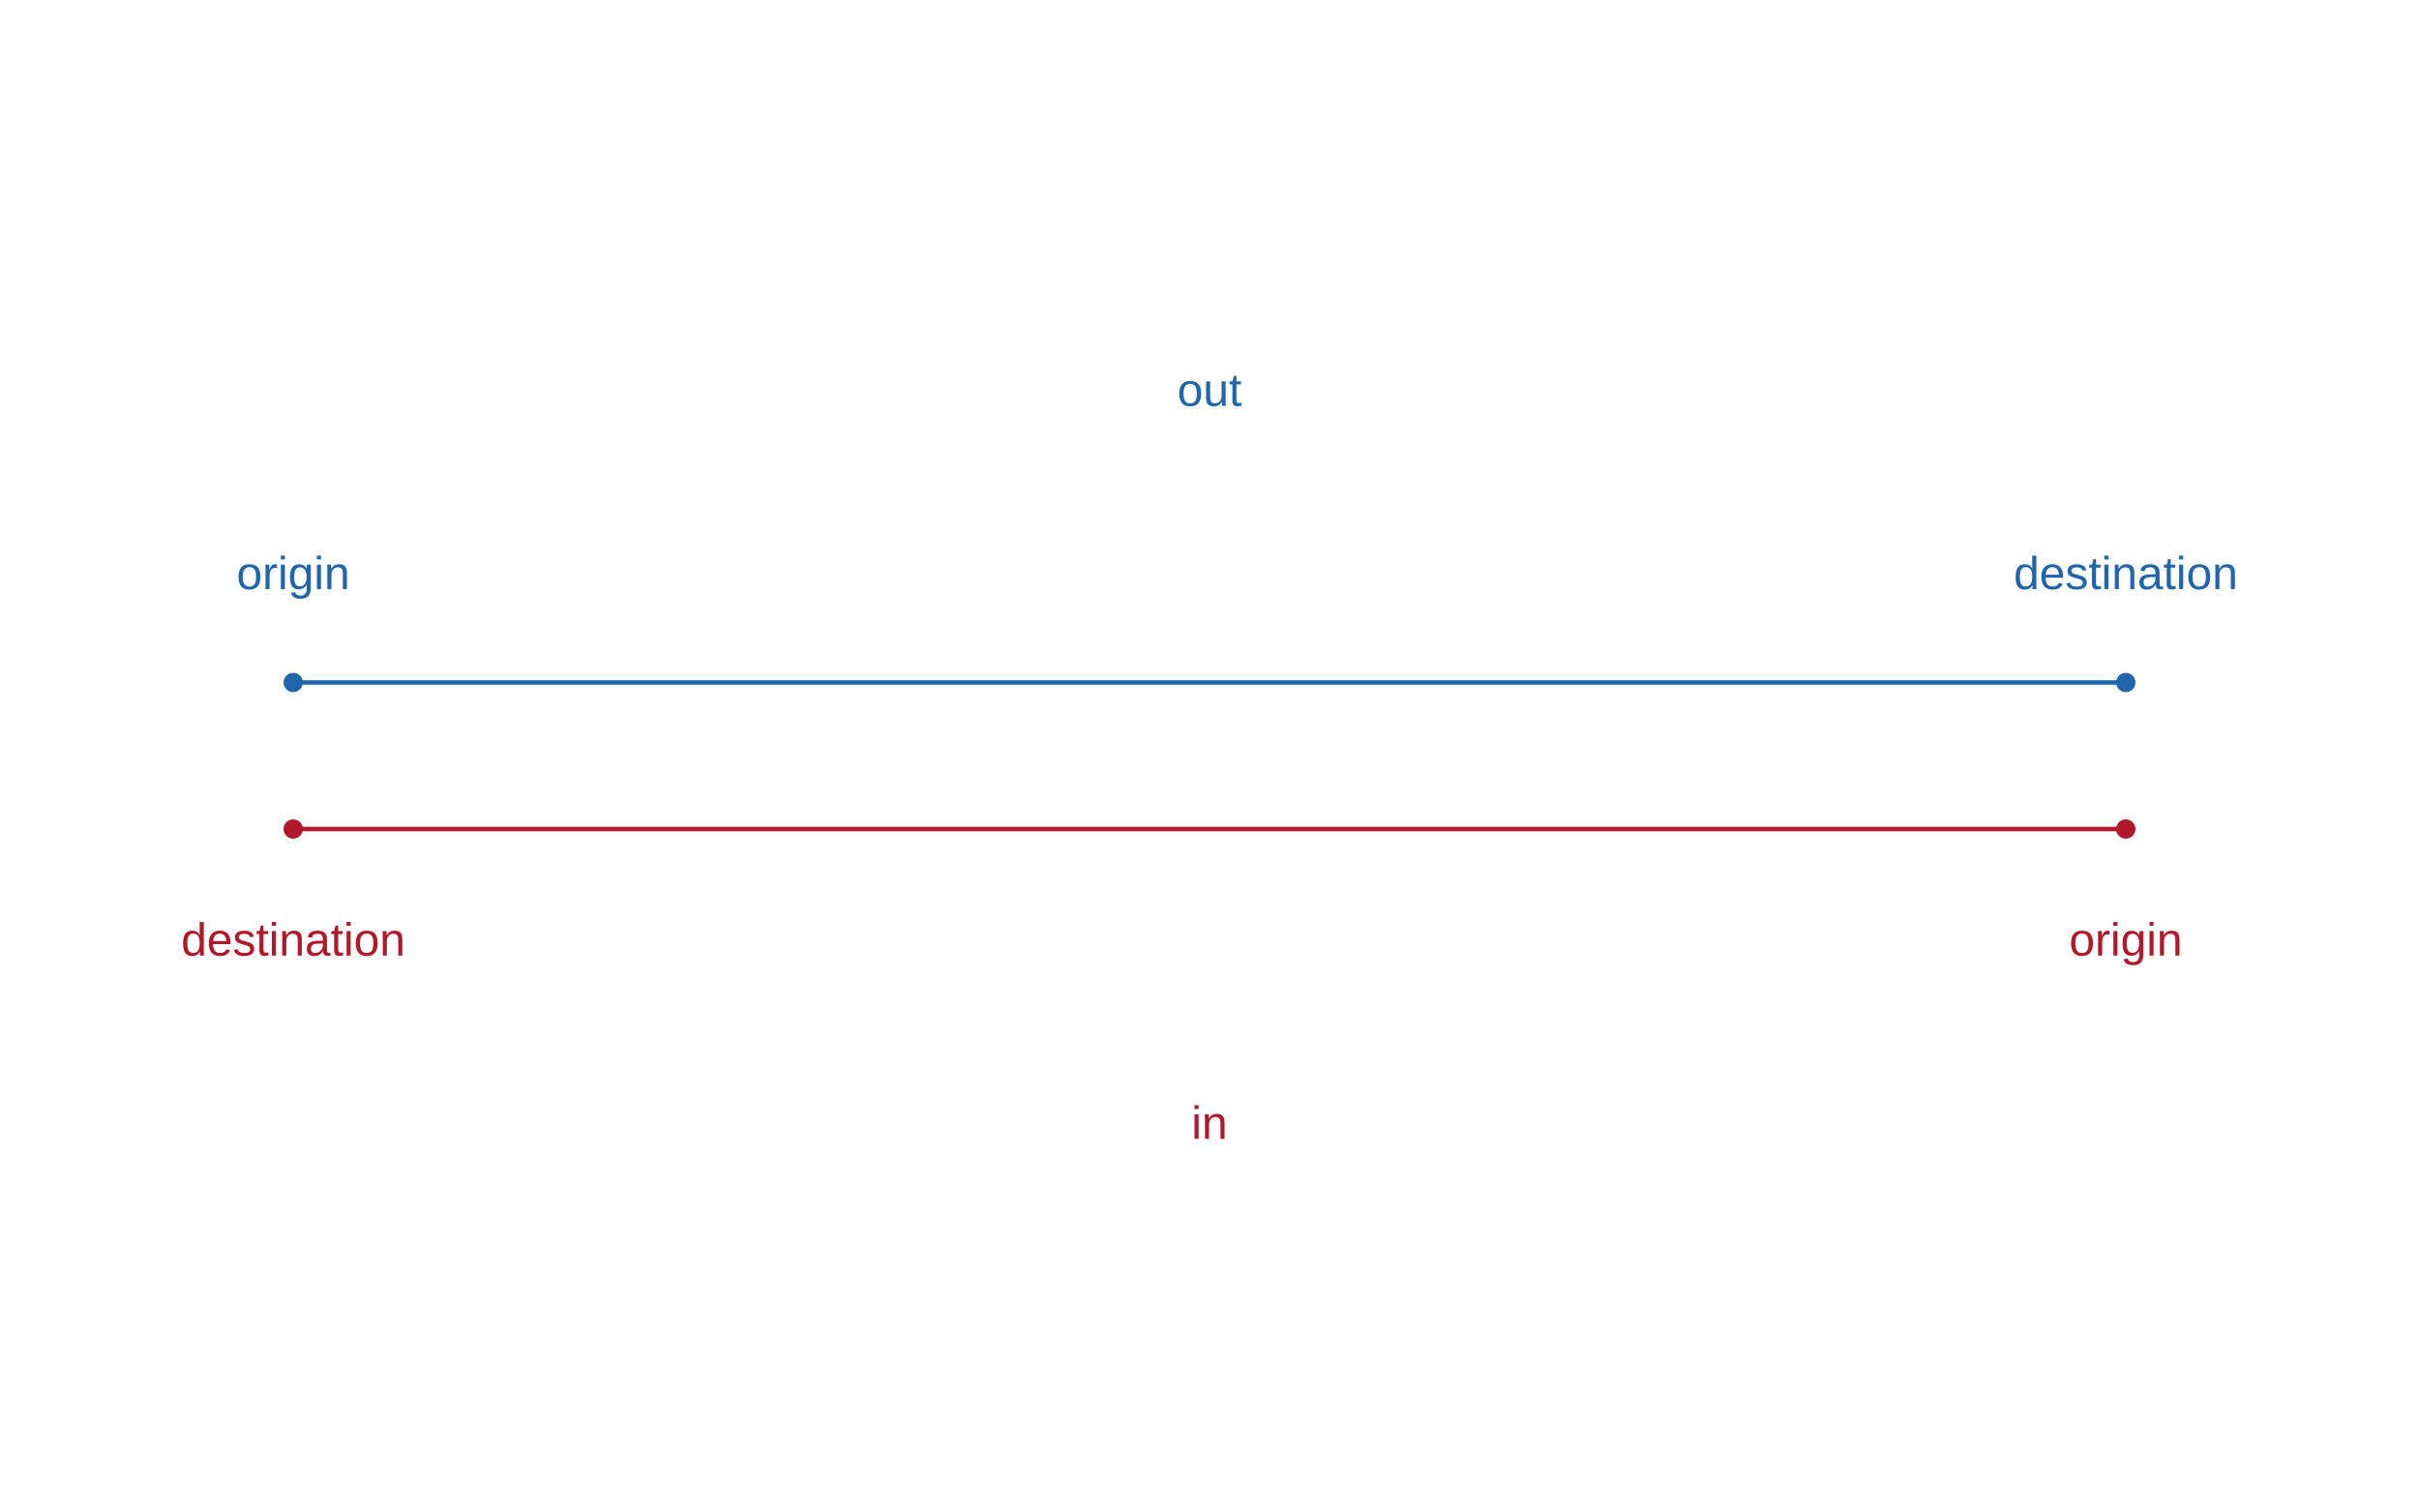
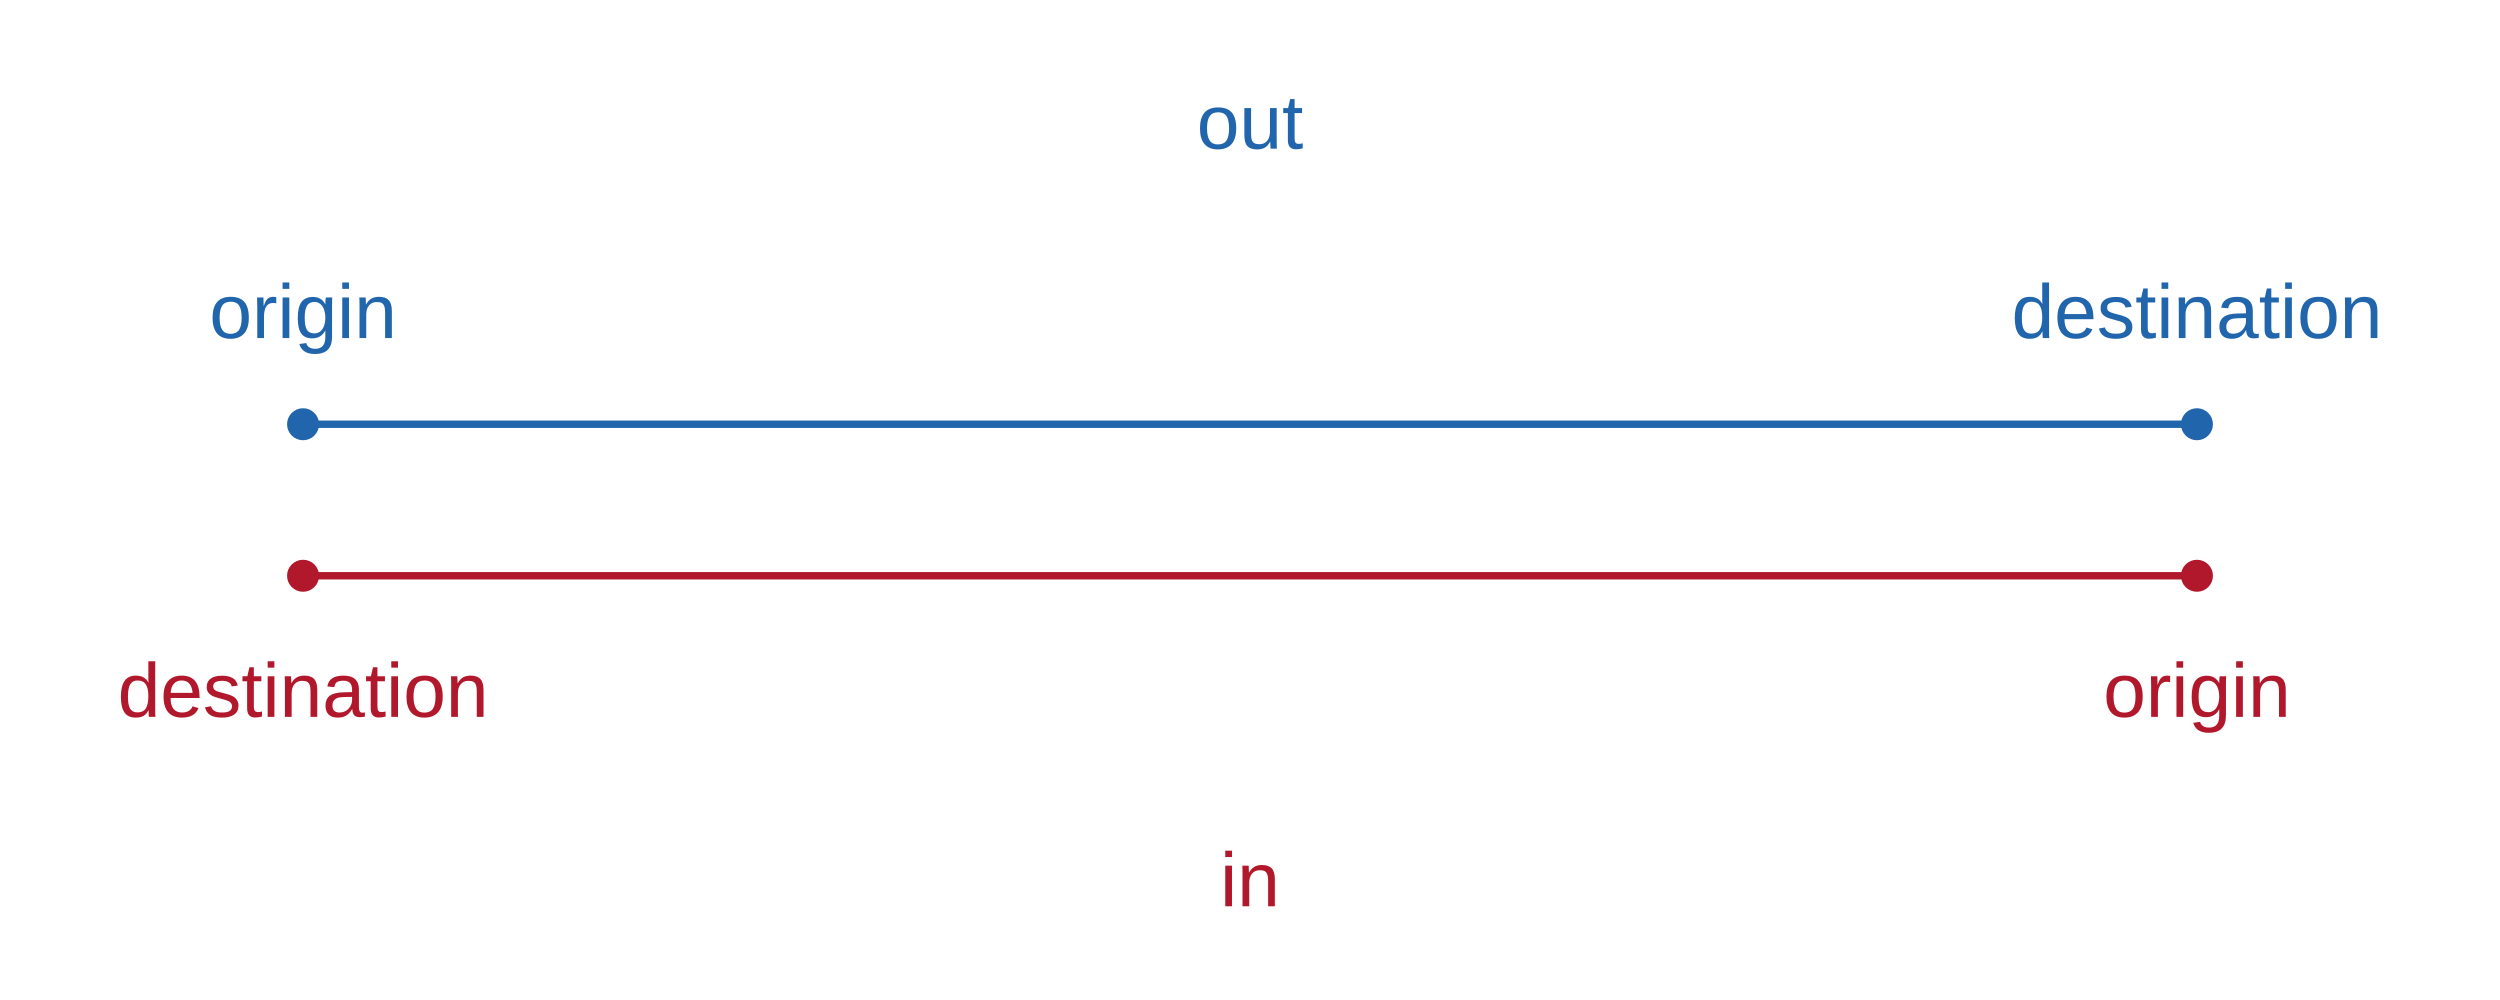
- <svg xmlns="http://www.w3.org/2000/svg" class="svglite" width="576.00pt" height="360.00pt" viewBox="0 0 576.00 360.00">
+ <svg xmlns="http://www.w3.org/2000/svg" class="svglite" width="360.00pt" height="144.00pt" viewBox="0 0 360.00 144.00">
  <defs>
    <style type="text/css">
    .svglite line, .svglite polyline, .svglite polygon, .svglite path, .svglite rect, .svglite circle {
      fill: none;
      stroke: #000000;
      stroke-linecap: round;
      stroke-linejoin: round;
      stroke-miterlimit: 10.00;
    }
    .svglite text {
      white-space: pre;
    }
  </style>
  </defs>
  <rect width="100%" height="100%" style="stroke: none; fill: none;" />
  <defs>
-     <clipPath id="cpMC4wMHw1NzYuMDB8MC4wMHwzNjAuMDA=">
-       <rect x="0.00" y="0.00" width="576.00" height="360.00" />
+     <clipPath id="cpMC4wMHwzNjAuMDB8MC4wMHwxNDQuMDA=">
+       <rect x="0.00" y="0.00" width="360.00" height="144.00" />
    </clipPath>
  </defs>
-   <g clip-path="url(#cpMC4wMHw1NzYuMDB8MC4wMHwzNjAuMDA=)">
+   <g clip-path="url(#cpMC4wMHwzNjAuMDB8MC4wMHwxNDQuMDA=)">
</g>
  <defs>
-     <clipPath id="cpMC4wMHw1NzYuMDB8ODQuMDB8Mjc2LjAw">
-       <rect x="0.00" y="84.00" width="576.00" height="192.00" />
+     <clipPath id="cpMC4wMHwzNjAuMDB8MTIuMDB8MTMyLjAw">
+       <rect x="0.00" y="12.00" width="360.00" height="120.00" />
    </clipPath>
  </defs>
-   <g clip-path="url(#cpMC4wMHw1NzYuMDB8ODQuMDB8Mjc2LjAw)">
-     <circle cx="69.82" cy="162.55" r="1.95" style="stroke-width: 0.71; stroke: #2166AC; fill: #2166AC;" />
-     <circle cx="506.18" cy="162.55" r="1.95" style="stroke-width: 0.71; stroke: #2166AC; fill: #2166AC;" />
-     <circle cx="506.18" cy="197.45" r="1.95" style="stroke-width: 0.71; stroke: #B2182B; fill: #B2182B;" />
-     <circle cx="69.82" cy="197.45" r="1.95" style="stroke-width: 0.71; stroke: #B2182B; fill: #B2182B;" />
-     <polyline points="506.18,197.45 69.82,197.45 " style="stroke-width: 1.07; stroke: #B2182B; stroke-linecap: butt;" />
-     <polyline points="69.82,162.55 506.18,162.55 " style="stroke-width: 1.07; stroke: #2166AC; stroke-linecap: butt;" />
-     <text x="69.82" y="140.32" text-anchor="middle" style="font-size: 11.04px;fill: #2166AC; font-family: &quot;Arial&quot;;" textLength="26.97px" lengthAdjust="spacingAndGlyphs">origin</text>
-     <text x="506.18" y="140.32" text-anchor="middle" style="font-size: 11.04px;fill: #2166AC; font-family: &quot;Arial&quot;;" textLength="53.35px" lengthAdjust="spacingAndGlyphs">destination</text>
-     <text x="506.18" y="227.59" text-anchor="middle" style="font-size: 11.04px;fill: #B2182B; font-family: &quot;Arial&quot;;" textLength="26.97px" lengthAdjust="spacingAndGlyphs">origin</text>
-     <text x="69.82" y="227.59" text-anchor="middle" style="font-size: 11.04px;fill: #B2182B; font-family: &quot;Arial&quot;;" textLength="53.35px" lengthAdjust="spacingAndGlyphs">destination</text>
-     <text x="288.00" y="96.68" text-anchor="middle" style="font-size: 11.04px;fill: #2166AC; font-family: &quot;Arial&quot;;" textLength="15.34px" lengthAdjust="spacingAndGlyphs">out</text>
-     <text x="288.00" y="271.23" text-anchor="middle" style="font-size: 11.04px;fill: #B2182B; font-family: &quot;Arial&quot;;" textLength="8.58px" lengthAdjust="spacingAndGlyphs">in</text>
+   <g clip-path="url(#cpMC4wMHwzNjAuMDB8MTIuMDB8MTMyLjAw)">
+     <circle cx="43.64" cy="61.09" r="1.95" style="stroke-width: 0.71; stroke: #2166AC; fill: #2166AC;" />
+     <circle cx="316.36" cy="61.09" r="1.95" style="stroke-width: 0.71; stroke: #2166AC; fill: #2166AC;" />
+     <circle cx="316.36" cy="82.91" r="1.95" style="stroke-width: 0.71; stroke: #B2182B; fill: #B2182B;" />
+     <circle cx="43.64" cy="82.91" r="1.95" style="stroke-width: 0.71; stroke: #B2182B; fill: #B2182B;" />
+     <polyline points="316.36,82.91 43.64,82.91 " style="stroke-width: 1.07; stroke: #B2182B; stroke-linecap: butt;" />
+     <polyline points="43.64,61.09 316.36,61.09 " style="stroke-width: 1.07; stroke: #2166AC; stroke-linecap: butt;" />
+     <text x="43.64" y="48.68" text-anchor="middle" style="font-size: 11.04px;fill: #2166AC; font-family: &quot;Arial&quot;;" textLength="26.97px" lengthAdjust="spacingAndGlyphs">origin</text>
+     <text x="316.36" y="48.68" text-anchor="middle" style="font-size: 11.04px;fill: #2166AC; font-family: &quot;Arial&quot;;" textLength="53.35px" lengthAdjust="spacingAndGlyphs">destination</text>
+     <text x="316.36" y="103.23" text-anchor="middle" style="font-size: 11.04px;fill: #B2182B; font-family: &quot;Arial&quot;;" textLength="26.97px" lengthAdjust="spacingAndGlyphs">origin</text>
+     <text x="43.64" y="103.23" text-anchor="middle" style="font-size: 11.04px;fill: #B2182B; font-family: &quot;Arial&quot;;" textLength="53.35px" lengthAdjust="spacingAndGlyphs">destination</text>
+     <text x="180.00" y="21.41" text-anchor="middle" style="font-size: 11.04px;fill: #2166AC; font-family: &quot;Arial&quot;;" textLength="15.34px" lengthAdjust="spacingAndGlyphs">out</text>
+     <text x="180.00" y="130.50" text-anchor="middle" style="font-size: 11.04px;fill: #B2182B; font-family: &quot;Arial&quot;;" textLength="8.58px" lengthAdjust="spacingAndGlyphs">in</text>
  </g>
-   <g clip-path="url(#cpMC4wMHw1NzYuMDB8MC4wMHwzNjAuMDA=)">
+   <g clip-path="url(#cpMC4wMHwzNjAuMDB8MC4wMHwxNDQuMDA=)">
</g>
</svg>
